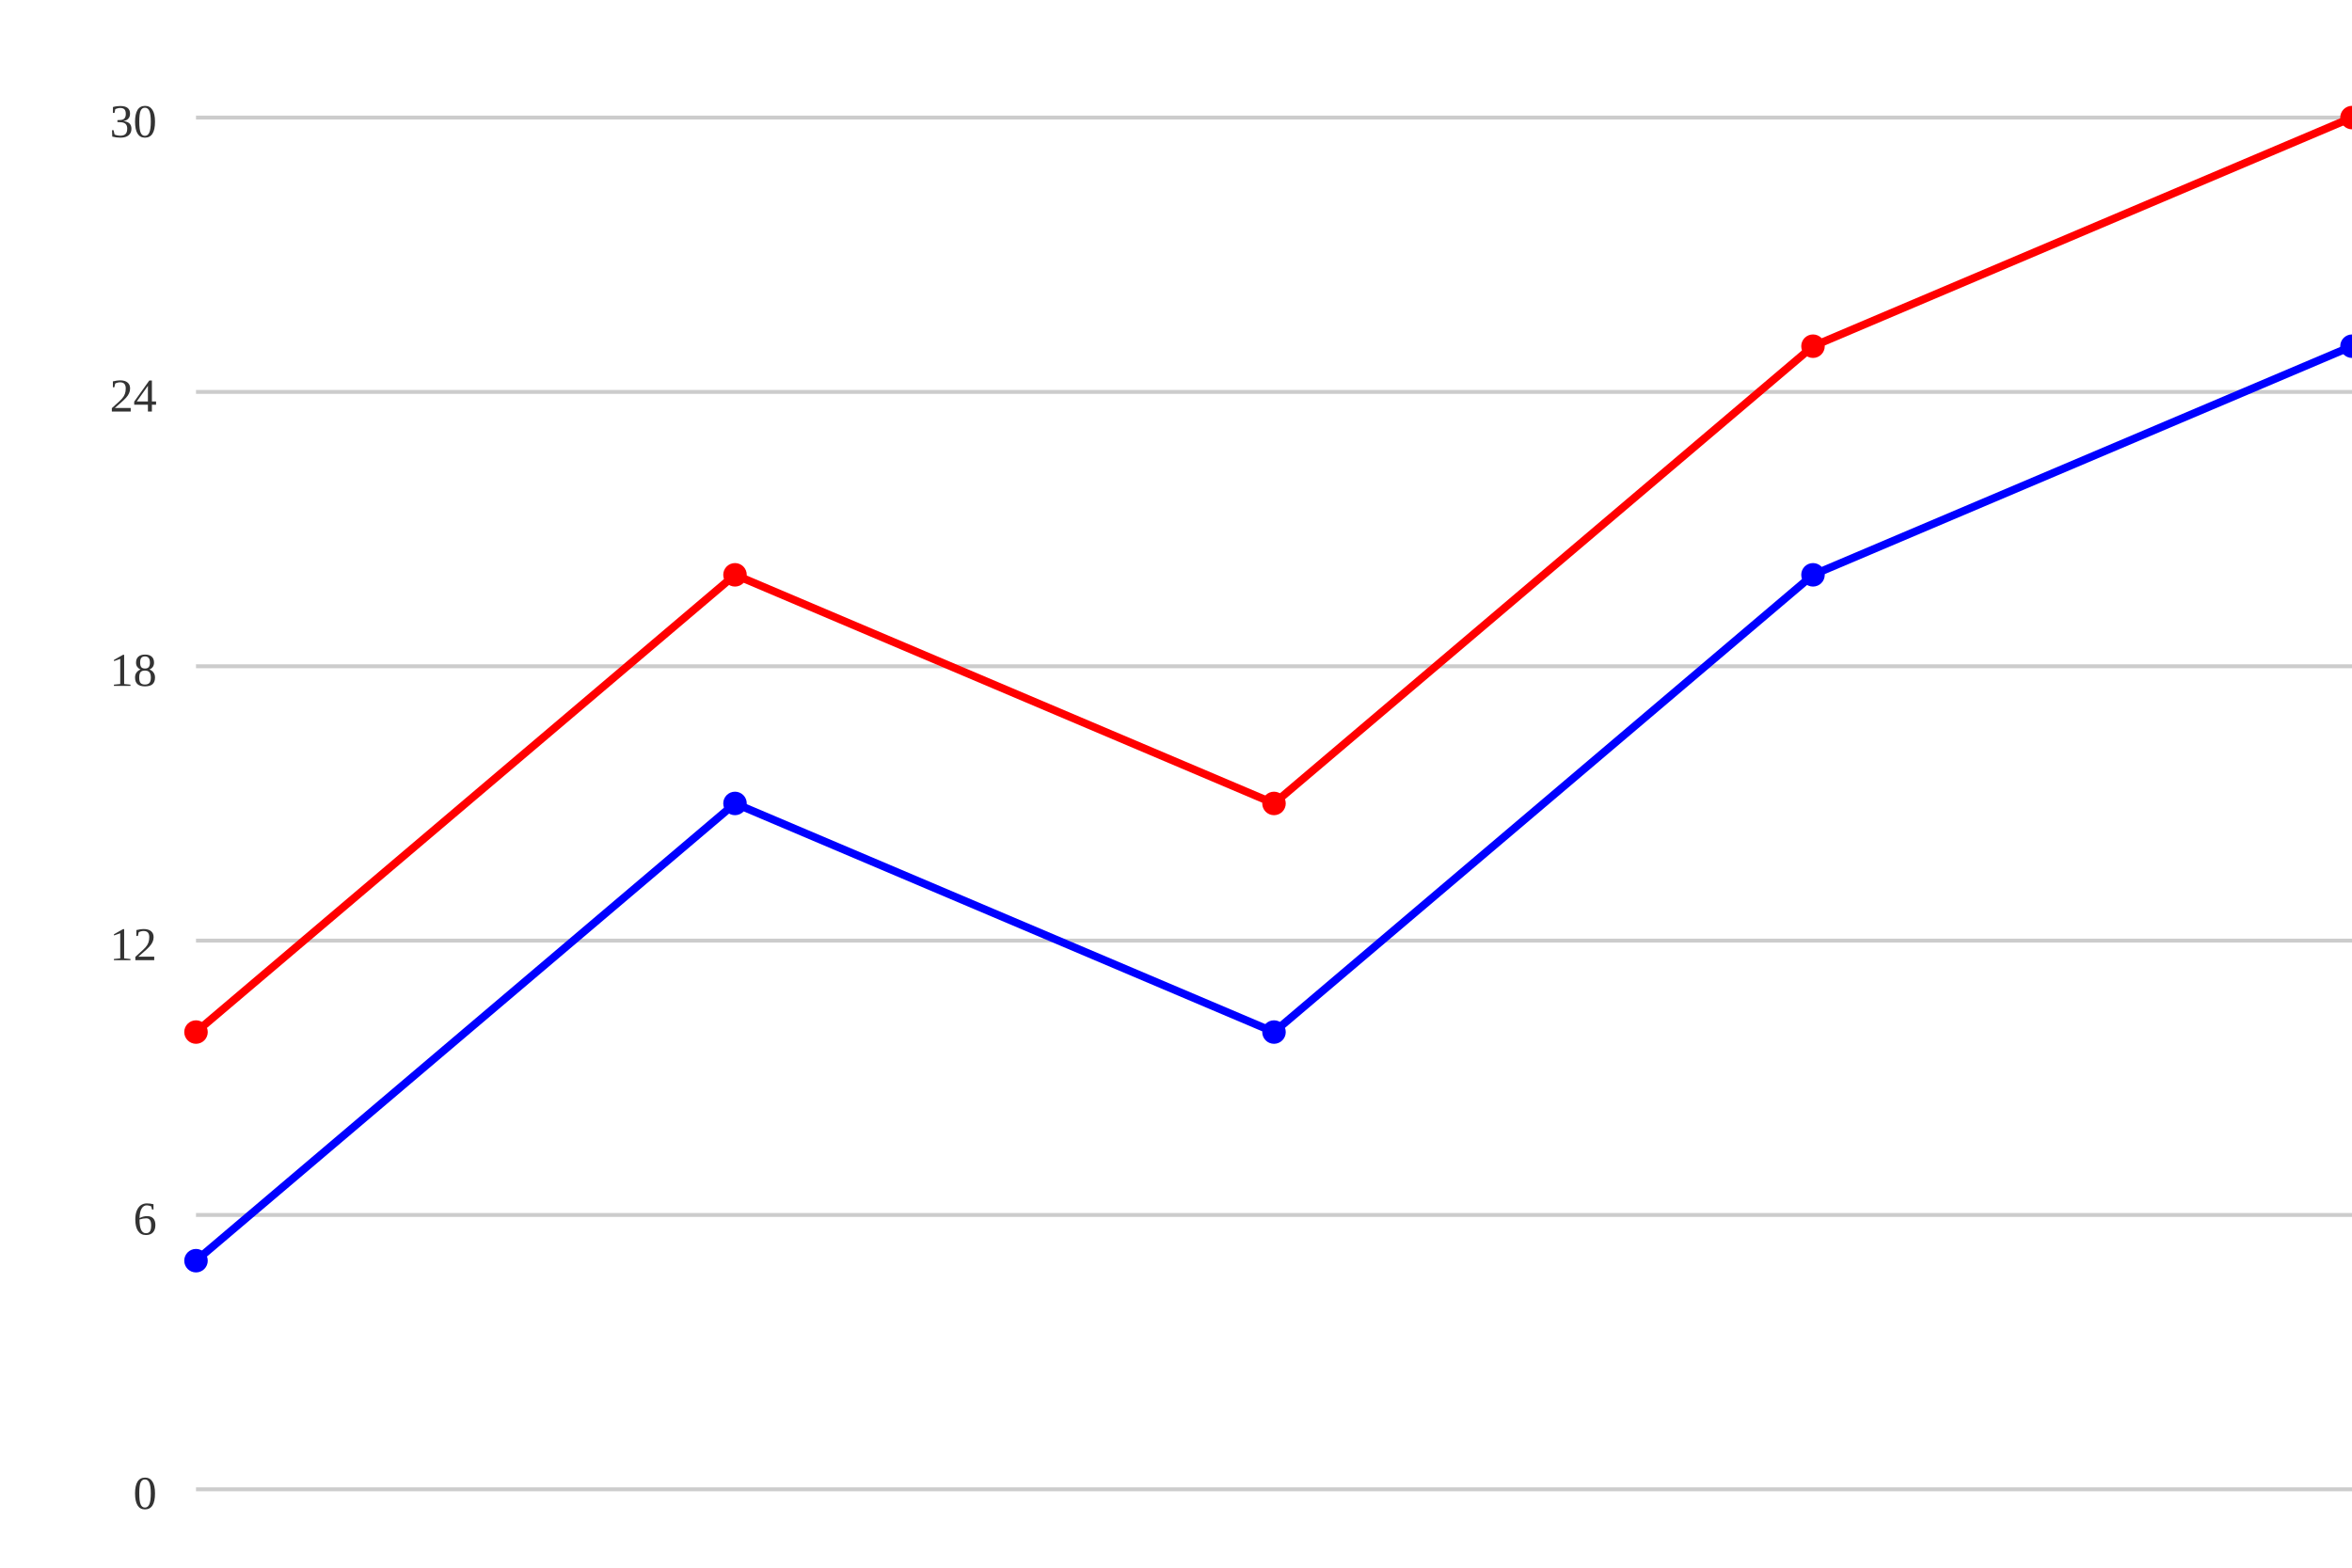
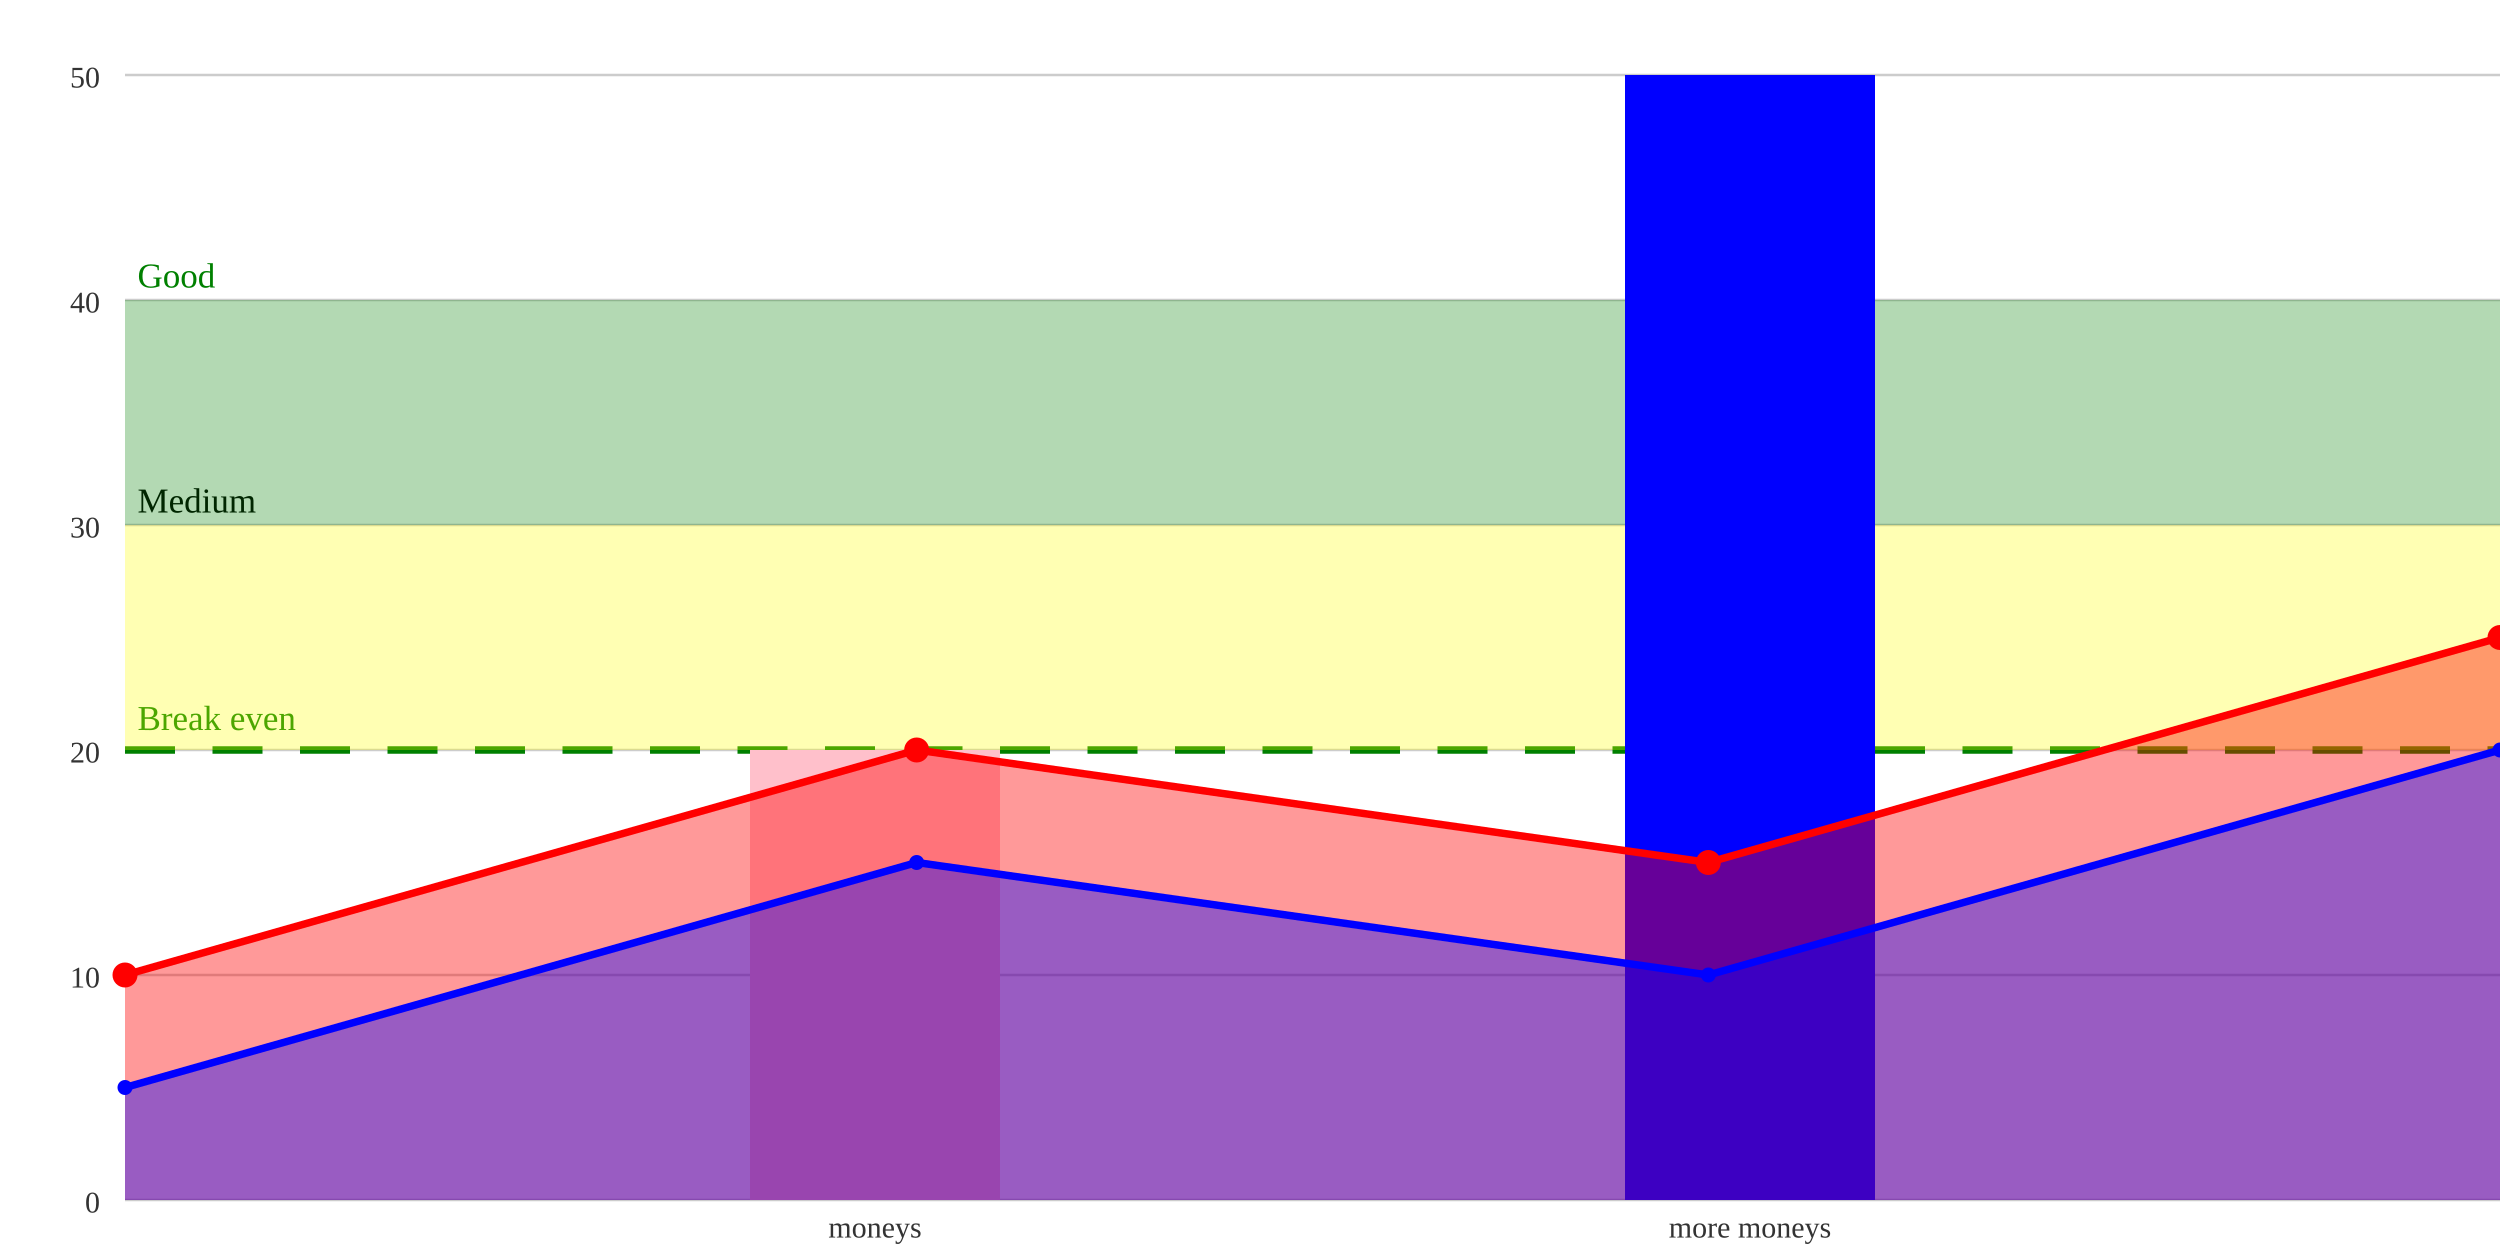
- <svg xmlns="http://www.w3.org/2000/svg" width="600" height="400">
-   <line x1="50" y1="380" x2="600" y2="380" stroke="#ccc" stroke-width="1" />
-   <text x="40" y="385" font-size="12" fill="#333" text-anchor="end">0</text>
-   <line x1="50" y1="310" x2="600" y2="310" stroke="#ccc" stroke-width="1" />
-   <text x="40" y="315" font-size="12" fill="#333" text-anchor="end">6</text>
-   <line x1="50" y1="240" x2="600" y2="240" stroke="#ccc" stroke-width="1" />
-   <text x="40" y="245" font-size="12" fill="#333" text-anchor="end">12</text>
-   <line x1="50" y1="170" x2="600" y2="170" stroke="#ccc" stroke-width="1" />
-   <text x="40" y="175" font-size="12" fill="#333" text-anchor="end">18</text>
-   <line x1="50" y1="100" x2="600" y2="100" stroke="#ccc" stroke-width="1" />
-   <text x="40" y="105" font-size="12" fill="#333" text-anchor="end">24</text>
-   <line x1="50" y1="30" x2="600" y2="30" stroke="#ccc" stroke-width="1" />
-   <text x="40" y="35" font-size="12" fill="#333" text-anchor="end">30</text>
-   <circle cx="50" cy="263.333" r="3" fill="#FF0000" />
-   <circle cx="187.5" cy="146.667" r="3" fill="#FF0000" />
-   <circle cx="325" cy="205" r="3" fill="#FF0000" />
-   <circle cx="462.5" cy="88.333" r="3" fill="#FF0000" />
-   <circle cx="600" cy="30" r="3" fill="#FF0000" />
-   <polyline points="50,263.333 187.5,146.667 325,205 462.5,88.333 600,30" fill="none" stroke="#FF0000" stroke-width="2" />
-   <circle cx="50" cy="321.667" r="3" fill="#0000FF" />
-   <circle cx="187.5" cy="205" r="3" fill="#0000FF" />
-   <circle cx="325" cy="263.333" r="3" fill="#0000FF" />
-   <circle cx="462.5" cy="146.667" r="3" fill="#0000FF" />
-   <circle cx="600" cy="88.333" r="3" fill="#0000FF" />
-   <polyline points="50,321.667 187.5,205 325,263.333 462.5,146.667 600,88.333" fill="none" stroke="#0000FF" stroke-width="2" />
+ <svg xmlns="http://www.w3.org/2000/svg" width="1000" height="500">
+   <line x1="50" y1="480" x2="1000" y2="480" stroke="#ccc" stroke-width="1" />
+   <text x="40" y="485" font-size="12" fill="#333" text-anchor="end">0</text>
+   <line x1="50" y1="390" x2="1000" y2="390" stroke="#ccc" stroke-width="1" />
+   <text x="40" y="395" font-size="12" fill="#333" text-anchor="end">10</text>
+   <line x1="50" y1="300" x2="1000" y2="300" stroke="#ccc" stroke-width="1" />
+   <text x="40" y="305" font-size="12" fill="#333" text-anchor="end">20</text>
+   <line x1="50" y1="210" x2="1000" y2="210" stroke="#ccc" stroke-width="1" />
+   <text x="40" y="215" font-size="12" fill="#333" text-anchor="end">30</text>
+   <line x1="50" y1="120" x2="1000" y2="120" stroke="#ccc" stroke-width="1" />
+   <text x="40" y="125" font-size="12" fill="#333" text-anchor="end">40</text>
+   <line x1="50" y1="30" x2="1000" y2="30" stroke="#ccc" stroke-width="1" />
+   <text x="40" y="35" font-size="12" fill="#333" text-anchor="end">50</text>
+   <line x1="50" y1="300" stroke-dasharray="20,15" x2="1000" y2="300" stroke="green" stroke-width="3" />
+   <text x="55" y="292" font-size="14" fill="green" text-anchor="start">Break even</text>
+   <rect x="50" y="210" width="1000" height="90" fill="yellow" fill-opacity="0.3" />
+   <text x="55" y="205" font-size="14" fill="black" text-anchor="start">Medium</text>
+   <rect x="50" y="120" width="1000" height="90" fill="green" fill-opacity="0.3" />
+   <text x="55" y="115" font-size="14" fill="green" text-anchor="start">Good</text>
+   <rect x="300" y="300" width="100" height="180" fill="pink">
+         </rect>
+   <text x="350" y="495" font-size="12" fill="#333" text-anchor="middle">moneys</text>
+   <rect x="650" y="30" width="100" height="450" fill="blue">
+         </rect>
+   <text x="700" y="495" font-size="12" fill="#333" text-anchor="middle">more moneys</text>
+   <circle cx="50" cy="390" r="5" fill="#FF0000" />
+   <circle cx="366.667" cy="300" r="5" fill="#FF0000" />
+   <circle cx="683.333" cy="345" r="5" fill="#FF0000" />
+   <circle cx="1000" cy="255" r="5" fill="#FF0000" />
+   <polygon points="50,390 366.667,300 683.333,345 1000,255 1000,480 50,480 50,390" fill="rgba(255, 0, 0, 0.4)" stroke="none" />
+   <polyline points="50,390 366.667,300 683.333,345 1000,255" fill="none" stroke="#FF0000" stroke-width="3" />
+   <circle cx="50" cy="435" r="3" fill="#0000FF" />
+   <circle cx="366.667" cy="345" r="3" fill="#0000FF" />
+   <circle cx="683.333" cy="390" r="3" fill="#0000FF" />
+   <circle cx="1000" cy="300" r="3" fill="#0000FF" />
+   <polygon points="50,435 366.667,345 683.333,390 1000,300 1000,480 50,480 50,435" fill="rgba(0, 0, 255, 0.4)" stroke="none" />
+   <polyline points="50,435 366.667,345 683.333,390 1000,300" fill="none" stroke="#0000FF" stroke-width="3" />
</svg>
